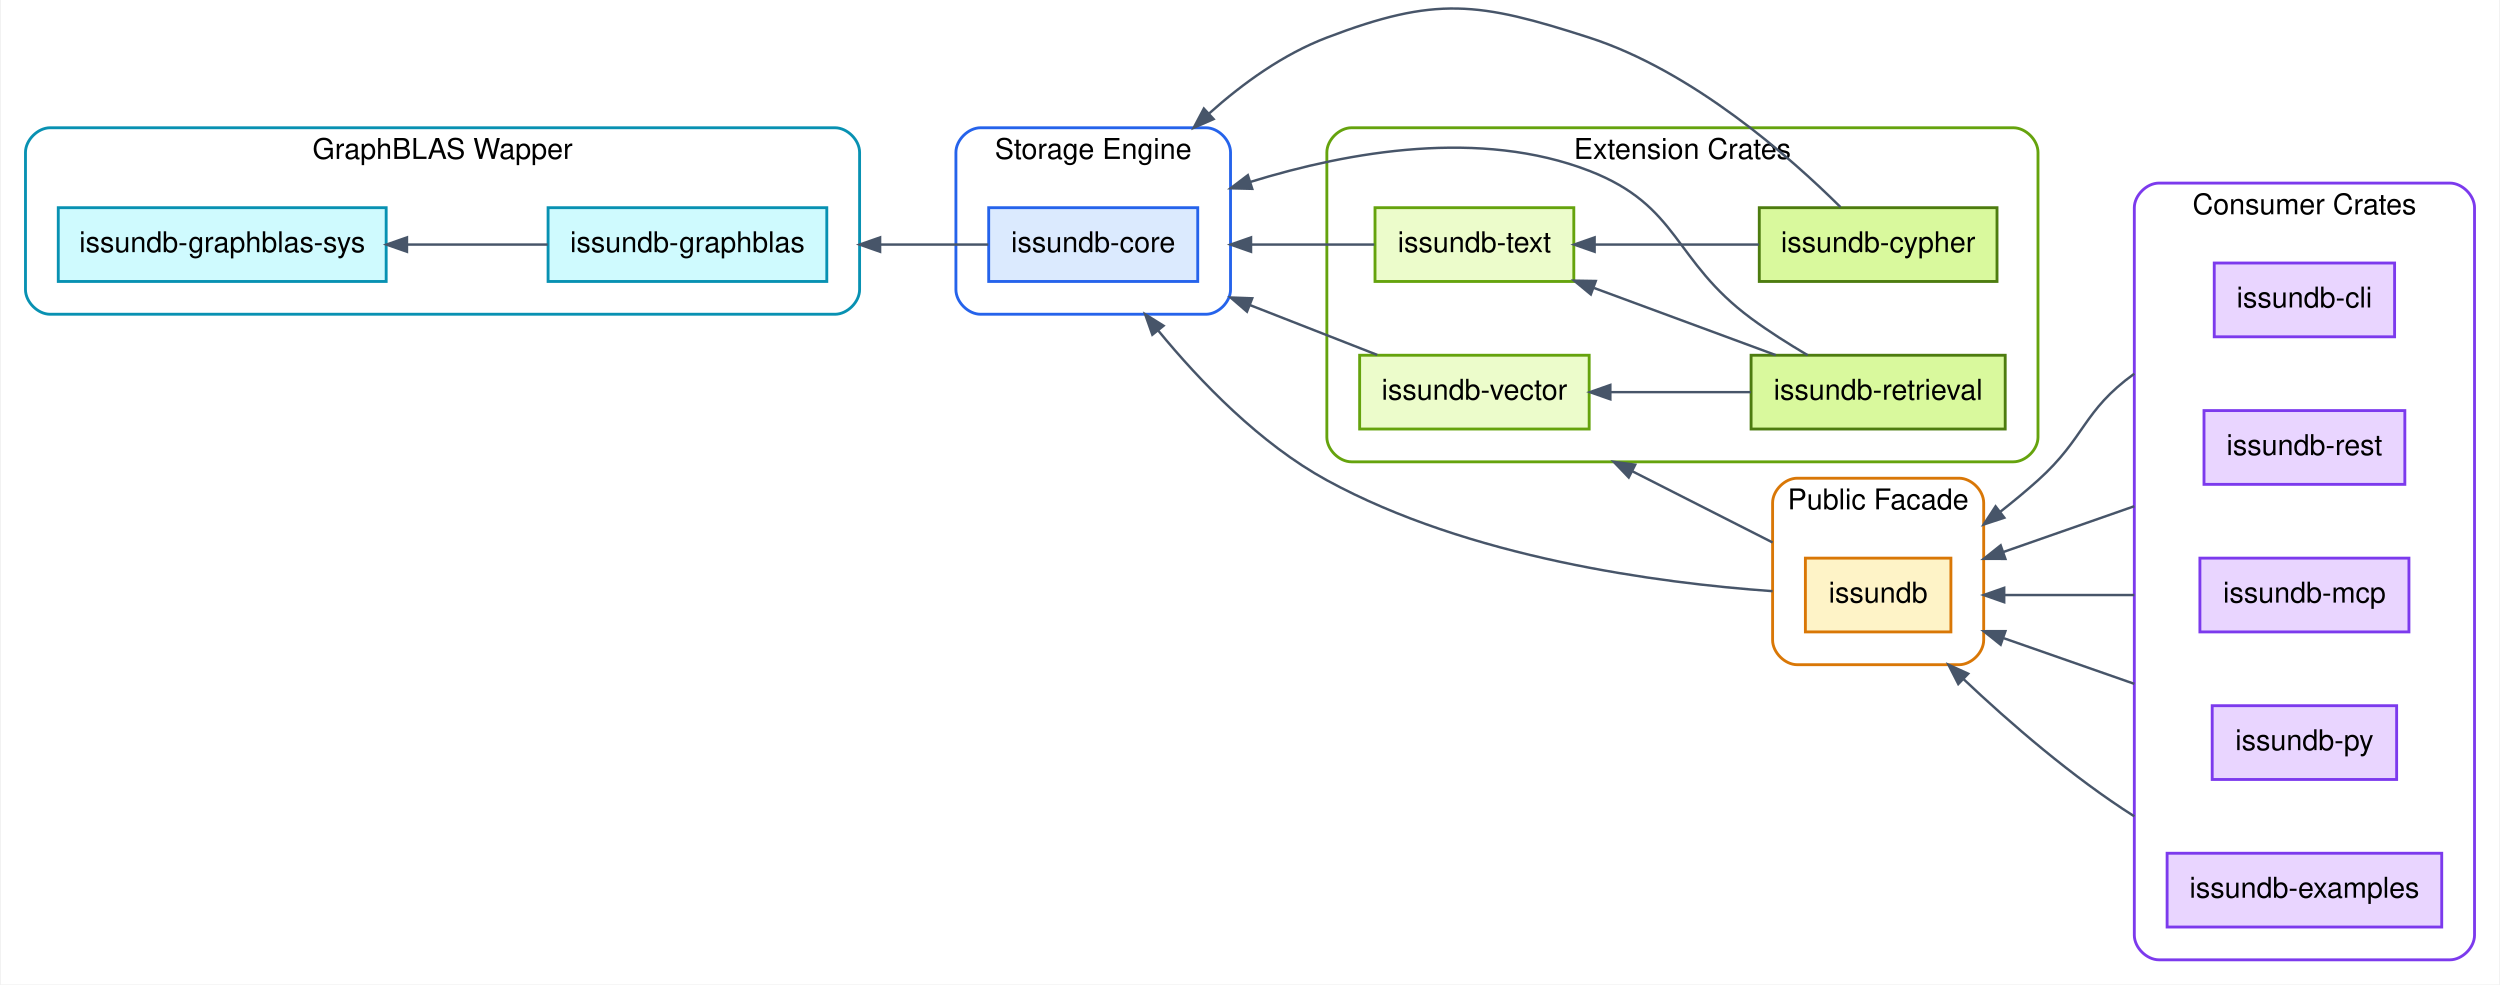
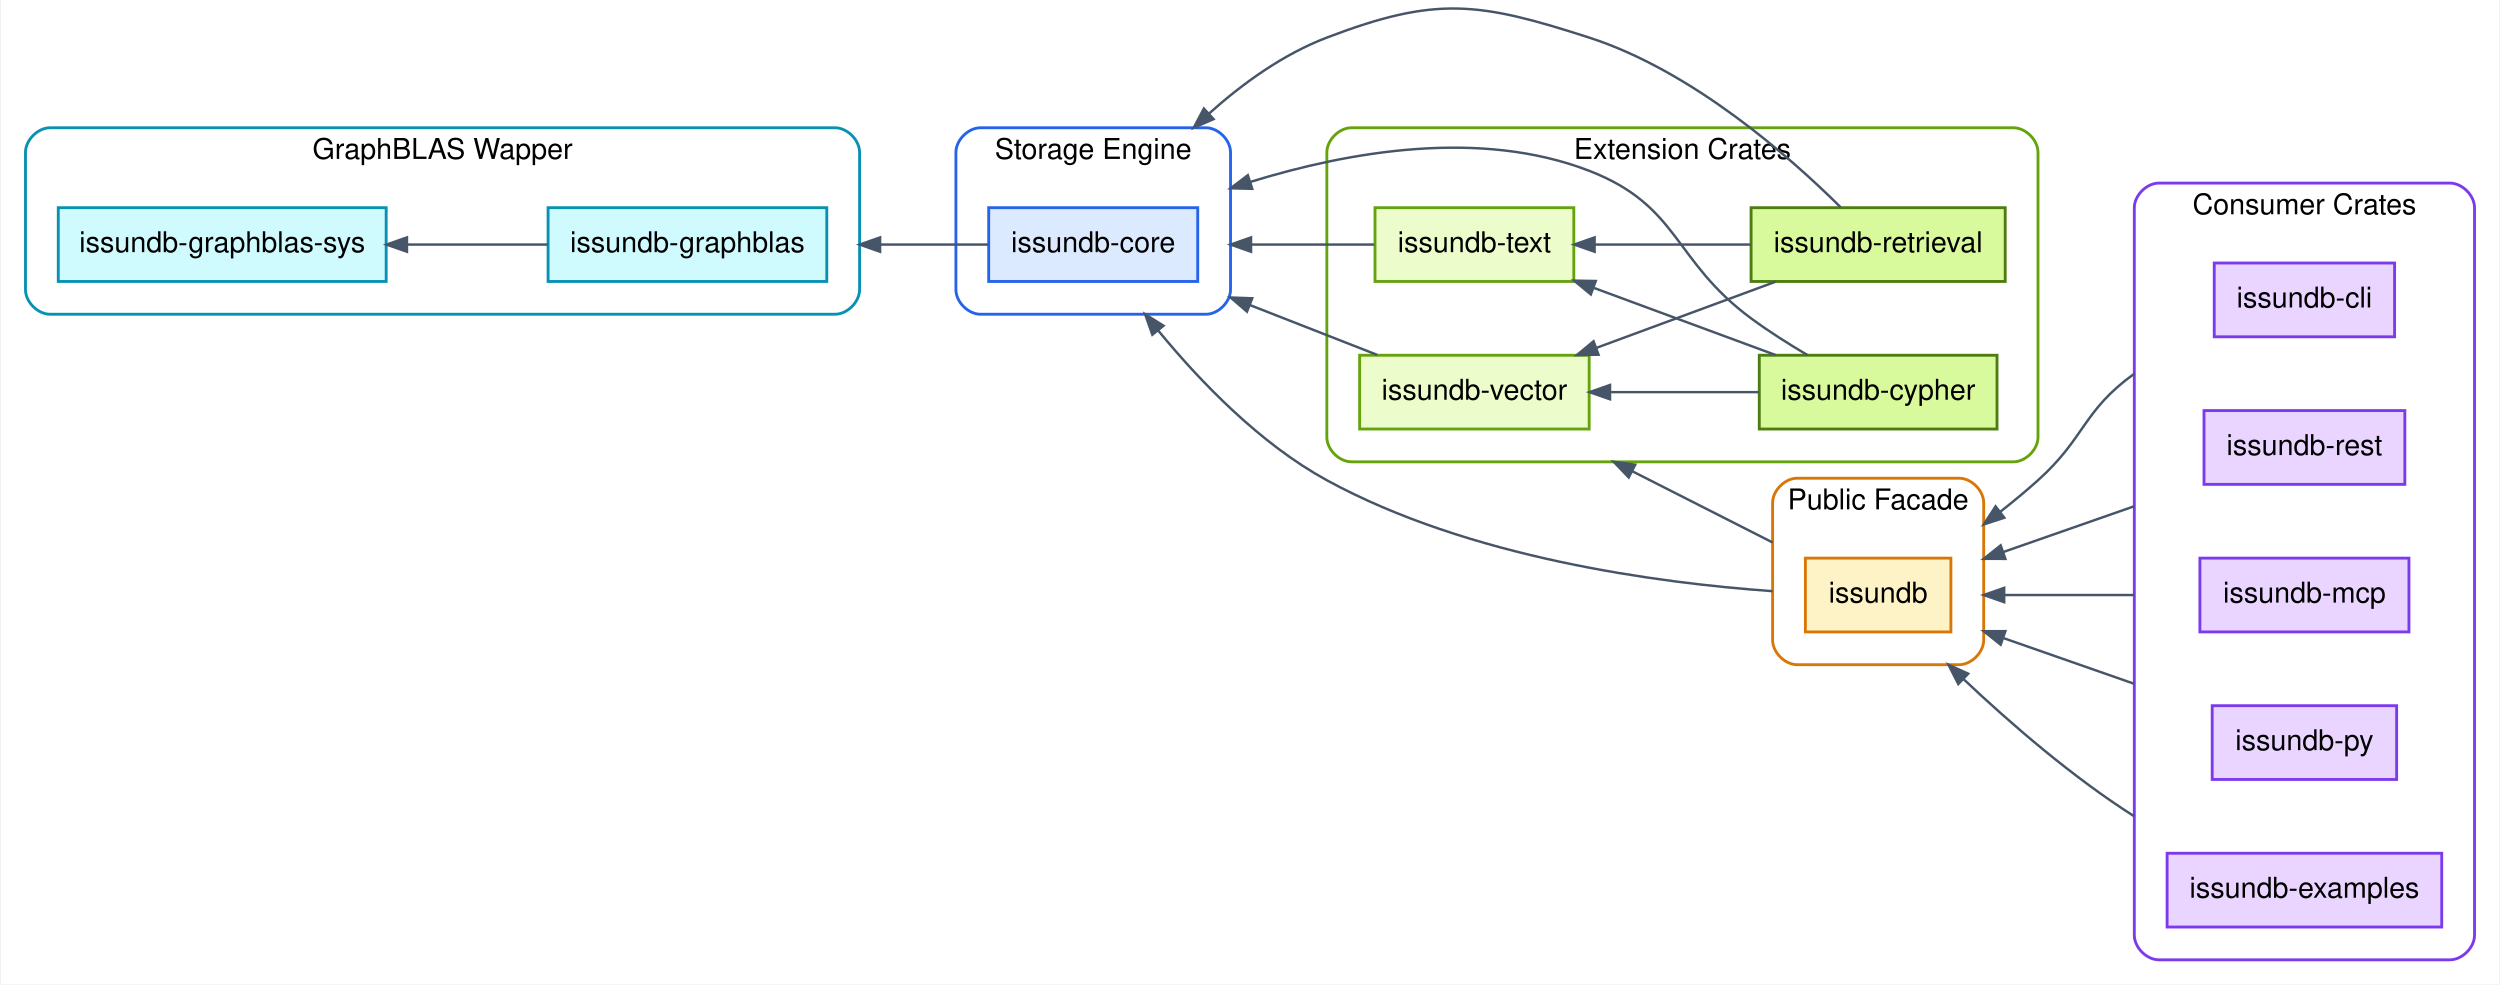
<svg xmlns="http://www.w3.org/2000/svg" width="1219pt" height="480pt" viewBox="0.00 0.00 1219.00 480.34">
  <g id="graph0" class="graph" transform="scale(1 1) rotate(0) translate(4 476.34)">
    <polygon fill="white" stroke="transparent" points="-4,4 -4,-476.34 1215,-476.34 1215,4 -4,4" />
    <g id="clust1" class="cluster">
      <path fill="white" stroke="#0891b2" stroke-width="1.4" d="M20,-323C20,-323 403,-323 403,-323 409,-323 415,-329 415,-335 415,-335 415,-402 415,-402 415,-408 409,-414 403,-414 403,-414 20,-414 20,-414 14,-414 8,-408 8,-402 8,-402 8,-335 8,-335 8,-329 14,-323 20,-323" />
      <text text-anchor="middle" x="211.5" y="-398.8" font-family="Helvetica,Arial,sans-serif" font-size="14.00">GraphBLAS Wapper</text>
    </g>
    <g id="clust2" class="cluster">
      <path fill="white" stroke="#2563eb" stroke-width="1.4" d="M474,-323C474,-323 584,-323 584,-323 590,-323 596,-329 596,-335 596,-335 596,-402 596,-402 596,-408 590,-414 584,-414 584,-414 474,-414 474,-414 468,-414 462,-408 462,-402 462,-402 462,-335 462,-335 462,-329 468,-323 474,-323" />
      <text text-anchor="middle" x="529" y="-398.8" font-family="Helvetica,Arial,sans-serif" font-size="14.00">Storage Engine</text>
    </g>
    <g id="clust3" class="cluster">
      <path fill="white" stroke="#65a30d" stroke-width="1.4" d="M655,-251C655,-251 978,-251 978,-251 984,-251 990,-257 990,-263 990,-263 990,-402 990,-402 990,-408 984,-414 978,-414 978,-414 655,-414 655,-414 649,-414 643,-408 643,-402 643,-402 643,-263 643,-263 643,-257 649,-251 655,-251" />
      <text text-anchor="middle" x="816.5" y="-398.8" font-family="Helvetica,Arial,sans-serif" font-size="14.00">Extension Crates</text>
    </g>
    <g id="clust4" class="cluster">
      <path fill="white" stroke="#d97706" stroke-width="1.4" d="M872.5,-152C872.5,-152 951.5,-152 951.5,-152 957.5,-152 963.5,-158 963.5,-164 963.5,-164 963.5,-231 963.5,-231 963.5,-237 957.5,-243 951.5,-243 951.5,-243 872.5,-243 872.5,-243 866.5,-243 860.5,-237 860.5,-231 860.5,-231 860.5,-164 860.5,-164 860.5,-158 866.5,-152 872.5,-152" />
      <text text-anchor="middle" x="912" y="-227.8" font-family="Helvetica,Arial,sans-serif" font-size="14.00">Public Facade</text>
    </g>
    <g id="clust5" class="cluster">
      <path fill="white" stroke="#7c3aed" stroke-width="1.4" d="M1049,-8C1049,-8 1191,-8 1191,-8 1197,-8 1203,-14 1203,-20 1203,-20 1203,-375 1203,-375 1203,-381 1197,-387 1191,-387 1191,-387 1049,-387 1049,-387 1043,-387 1037,-381 1037,-375 1037,-375 1037,-20 1037,-20 1037,-14 1043,-8 1049,-8" />
      <text text-anchor="middle" x="1120" y="-371.8" font-family="Helvetica,Arial,sans-serif" font-size="14.00">Consumer Crates</text>
    </g>
    <g id="node1" class="node">
      <polygon fill="#cffafe" stroke="#0891b2" stroke-width="1.4" points="184,-375 24,-375 24,-339 184,-339 184,-375" />
      <text text-anchor="middle" x="104" y="-353.3" font-family="Helvetica,Arial,sans-serif" font-size="14.00">issundb-graphblas-sys</text>
    </g>
    <g id="node2" class="node">
      <polygon fill="#cffafe" stroke="#0891b2" stroke-width="1.4" points="399,-375 263,-375 263,-339 399,-339 399,-375" />
      <text text-anchor="middle" x="331" y="-353.3" font-family="Helvetica,Arial,sans-serif" font-size="14.00">issundb-graphblas</text>
    </g>
    <g id="edge1" class="edge">
      <path fill="none" stroke="#475569" stroke-width="1.2" d="M262.8,-357C241.25,-357 217.05,-357 194.19,-357" />
      <polygon fill="#475569" stroke="#475569" stroke-width="1.2" points="194.14,-353.5 184.14,-357 194.14,-360.5 194.14,-353.5" />
    </g>
    <g id="node3" class="node">
      <polygon fill="#dbeafe" stroke="#2563eb" stroke-width="1.4" points="580,-375 478,-375 478,-339 580,-339 580,-375" />
      <text text-anchor="middle" x="529" y="-353.3" font-family="Helvetica,Arial,sans-serif" font-size="14.00">issundb-core</text>
    </g>
    <g id="edge2" class="edge">
      <path fill="none" stroke="#475569" stroke-width="1.2" d="M477.78,-357C461.65,-357 443.24,-357 425.06,-357" />
      <polygon fill="#475569" stroke="#475569" stroke-width="1.2" points="425,-353.5 415,-357 425,-360.5 425,-353.5" />
    </g>
    <g id="node4" class="node">
      <polygon fill="#ecfccb" stroke="#65a30d" stroke-width="1.4" points="771,-303 659,-303 659,-267 771,-267 771,-303" />
      <text text-anchor="middle" x="715" y="-281.3" font-family="Helvetica,Arial,sans-serif" font-size="14.00">issundb-vector</text>
    </g>
    <g id="edge3" class="edge">
      <path fill="none" stroke="#475569" stroke-width="1.2" d="M667.57,-303.17C648.77,-310.53 626.57,-319.21 605.55,-327.44" />
      <polygon fill="#475569" stroke="#475569" stroke-width="1.2" points="604.03,-324.27 596,-331.18 606.58,-330.79 604.03,-324.27" />
    </g>
    <g id="node5" class="node">
      <polygon fill="#ecfccb" stroke="#65a30d" stroke-width="1.4" points="763.5,-375 666.5,-375 666.5,-339 763.5,-339 763.5,-375" />
      <text text-anchor="middle" x="715" y="-353.3" font-family="Helvetica,Arial,sans-serif" font-size="14.00">issundb-text</text>
    </g>
    <g id="edge4" class="edge">
      <path fill="none" stroke="#475569" stroke-width="1.2" d="M666.14,-357C647.83,-357 626.48,-357 606.18,-357" />
      <polygon fill="#475569" stroke="#475569" stroke-width="1.2" points="606,-353.5 596,-357 606,-360.5 606,-353.5" />
    </g>
    <g id="node6" class="node">
-       <polygon fill="#d9f99d" stroke="#4d7c0f" stroke-width="1.4" points="974,-303 850,-303 850,-267 974,-267 974,-303" />
-       <text text-anchor="middle" x="912" y="-281.3" font-family="Helvetica,Arial,sans-serif" font-size="14.00">issundb-retrieval</text>
+       <polygon fill="#d9f99d" stroke="#4d7c0f" stroke-width="1.4" points="974,-375 850,-375 850,-339 974,-339 974,-375" />
+       <text text-anchor="middle" x="912" y="-353.3" font-family="Helvetica,Arial,sans-serif" font-size="14.00">issundb-retrieval</text>
    </g>
    <g id="edge5" class="edge">
+       <path fill="none" stroke="#475569" stroke-width="1.2" d="M893.65,-375.26C869.08,-399.65 821.48,-441.69 771,-458 716.87,-475.49 696.15,-478.29 643,-458 621.94,-449.96 602.32,-435.99 585.54,-420.96" />
+       <polygon fill="#475569" stroke="#475569" stroke-width="1.2" points="587.74,-418.23 578.03,-414 582.98,-423.37 587.74,-418.23" />
+     </g>
+     <g id="edge6" class="edge">
+       <path fill="none" stroke="#475569" stroke-width="1.2" d="M862.04,-338.92C835.5,-329.12 802.52,-316.95 774.61,-306.64" />
+       <polygon fill="#475569" stroke="#475569" stroke-width="1.2" points="775.57,-303.26 764.98,-303.08 773.14,-309.83 775.57,-303.26" />
+     </g>
+     <g id="edge7" class="edge">
+       <path fill="none" stroke="#475569" stroke-width="1.2" d="M849.84,-357C825.5,-357 797.64,-357 773.66,-357" />
+       <polygon fill="#475569" stroke="#475569" stroke-width="1.2" points="773.65,-353.5 763.65,-357 773.65,-360.5 773.65,-353.5" />
+     </g>
+     <g id="node7" class="node">
+       <polygon fill="#d9f99d" stroke="#4d7c0f" stroke-width="1.4" points="970,-303 854,-303 854,-267 970,-267 970,-303" />
+       <text text-anchor="middle" x="912" y="-281.3" font-family="Helvetica,Arial,sans-serif" font-size="14.00">issundb-cypher</text>
+     </g>
+     <g id="edge8" class="edge">
      <path fill="none" stroke="#475569" stroke-width="1.2" d="M877.6,-303.04C868.41,-308.45 858.61,-314.64 850,-321 811.79,-349.22 815.3,-375.84 771,-393 718.07,-413.5 654.41,-402.62 605.82,-387.62" />
      <polygon fill="#475569" stroke="#475569" stroke-width="1.2" points="606.59,-384.2 596,-384.47 604.45,-390.86 606.59,-384.2" />
    </g>
-     <g id="edge6" class="edge">
-       <path fill="none" stroke="#475569" stroke-width="1.2" d="M849.84,-285C828.14,-285 803.64,-285 781.6,-285" />
-       <polygon fill="#475569" stroke="#475569" stroke-width="1.2" points="781.32,-281.5 771.32,-285 781.32,-288.5 781.32,-281.5" />
+     <g id="edge10" class="edge">
+       <path fill="none" stroke="#475569" stroke-width="1.2" d="M853.81,-285C831.1,-285 804.85,-285 781.39,-285" />
+       <polygon fill="#475569" stroke="#475569" stroke-width="1.2" points="781.17,-281.5 771.17,-285 781.17,-288.5 781.17,-281.5" />
    </g>
-     <g id="edge7" class="edge">
+     <g id="edge9" class="edge">
      <path fill="none" stroke="#475569" stroke-width="1.2" d="M862.04,-303.08C835.1,-313.02 801.51,-325.43 773.34,-335.83" />
      <polygon fill="#475569" stroke="#475569" stroke-width="1.2" points="771.8,-332.67 763.63,-339.41 774.22,-339.23 771.8,-332.67" />
-     </g>
-     <g id="node7" class="node">
-       <polygon fill="#d9f99d" stroke="#4d7c0f" stroke-width="1.4" points="970,-375 854,-375 854,-339 970,-339 970,-375" />
-       <text text-anchor="middle" x="912" y="-353.3" font-family="Helvetica,Arial,sans-serif" font-size="14.00">issundb-cypher</text>
-     </g>
-     <g id="edge8" class="edge">
-       <path fill="none" stroke="#475569" stroke-width="1.2" d="M893.65,-375.26C869.08,-399.65 821.48,-441.69 771,-458 716.87,-475.49 696.15,-478.29 643,-458 621.94,-449.96 602.32,-435.99 585.54,-420.96" />
-       <polygon fill="#475569" stroke="#475569" stroke-width="1.2" points="587.74,-418.23 578.03,-414 582.98,-423.37 587.74,-418.23" />
-     </g>
-     <g id="edge9" class="edge">
-       <path fill="none" stroke="#475569" stroke-width="1.2" d="M853.81,-357C828.62,-357 799.08,-357 773.82,-357" />
-       <polygon fill="#475569" stroke="#475569" stroke-width="1.2" points="773.65,-353.5 763.65,-357 773.65,-360.5 773.65,-353.5" />
    </g>
    <g id="node8" class="node">
      <polygon fill="#fef3c7" stroke="#d97706" stroke-width="1.4" points="947.5,-204 876.5,-204 876.5,-168 947.5,-168 947.5,-204" />
      <text text-anchor="middle" x="912" y="-182.3" font-family="Helvetica,Arial,sans-serif" font-size="14.00">issundb</text>
    </g>
-     <g id="edge10" class="edge">
+     <g id="edge11" class="edge">
      <path fill="none" stroke="#475569" stroke-width="1.2" d="M860.5,-187.88C804.27,-191.86 712.2,-204.19 643,-242 610.39,-259.82 581.22,-290.08 560.68,-315.09" />
      <polygon fill="#475569" stroke="#475569" stroke-width="1.2" points="557.86,-313.01 554.33,-323 563.32,-317.4 557.86,-313.01" />
    </g>
-     <g id="edge11" class="edge">
+     <g id="edge12" class="edge">
      <path fill="none" stroke="#475569" stroke-width="1.2" d="M860.5,-211.64C839.6,-222.25 814.9,-234.79 791.89,-246.47" />
      <polygon fill="#475569" stroke="#475569" stroke-width="1.2" points="790.3,-243.35 782.97,-251 793.47,-249.6 790.3,-243.35" />
    </g>
    <g id="node9" class="node">
      <polygon fill="#e9d5ff" stroke="#7c3aed" stroke-width="1.4" points="1164,-348 1076,-348 1076,-312 1164,-312 1164,-348" />
      <text text-anchor="middle" x="1120" y="-326.3" font-family="Helvetica,Arial,sans-serif" font-size="14.00">issundb-cli</text>
    </g>
-     <g id="edge12" class="edge">
+     <g id="edge13" class="edge">
      <path fill="none" stroke="#475569" stroke-width="1.2" d="M1037,-294C1011.73,-275.78 1013.17,-262.83 990,-242 984.21,-236.8 977.95,-231.62 971.59,-226.62" />
      <polygon fill="#475569" stroke="#475569" stroke-width="1.2" points="973.56,-223.72 963.5,-220.41 969.3,-229.28 973.56,-223.72" />
    </g>
    <g id="node10" class="node">
      <polygon fill="#e9d5ff" stroke="#7c3aed" stroke-width="1.4" points="1169,-276 1071,-276 1071,-240 1169,-240 1169,-276" />
      <text text-anchor="middle" x="1120" y="-254.3" font-family="Helvetica,Arial,sans-serif" font-size="14.00">issundb-rest</text>
    </g>
-     <g id="edge13" class="edge">
+     <g id="edge14" class="edge">
      <path fill="none" stroke="#475569" stroke-width="1.2" d="M1037,-229.34C1015.61,-221.86 992.96,-213.95 972.95,-206.95" />
      <polygon fill="#475569" stroke="#475569" stroke-width="1.2" points="974.09,-203.64 963.5,-203.65 971.78,-210.25 974.09,-203.64" />
    </g>
    <g id="node11" class="node">
      <polygon fill="#e9d5ff" stroke="#7c3aed" stroke-width="1.4" points="1171,-204 1069,-204 1069,-168 1171,-168 1171,-204" />
      <text text-anchor="middle" x="1120" y="-182.3" font-family="Helvetica,Arial,sans-serif" font-size="14.00">issundb-mcp</text>
    </g>
-     <g id="edge14" class="edge">
+     <g id="edge15" class="edge">
      <path fill="none" stroke="#475569" stroke-width="1.2" d="M1037,-186C1015.82,-186 993.4,-186 973.53,-186" />
      <polygon fill="#475569" stroke="#475569" stroke-width="1.2" points="973.5,-182.5 963.5,-186 973.5,-189.5 973.5,-182.5" />
    </g>
    <g id="node12" class="node">
      <polygon fill="#e9d5ff" stroke="#7c3aed" stroke-width="1.4" points="1165,-132 1075,-132 1075,-96 1165,-96 1165,-132" />
      <text text-anchor="middle" x="1120" y="-110.3" font-family="Helvetica,Arial,sans-serif" font-size="14.00">issundb-py</text>
    </g>
-     <g id="edge15" class="edge">
+     <g id="edge16" class="edge">
      <path fill="none" stroke="#475569" stroke-width="1.2" d="M1037,-142.66C1015.75,-150.09 993.25,-157.95 973.34,-164.91" />
      <polygon fill="#475569" stroke="#475569" stroke-width="1.2" points="971.78,-161.75 963.5,-168.35 974.09,-168.36 971.78,-161.75" />
    </g>
    <g id="node13" class="node">
      <polygon fill="#e9d5ff" stroke="#7c3aed" stroke-width="1.4" points="1187,-60 1053,-60 1053,-24 1187,-24 1187,-60" />
      <text text-anchor="middle" x="1120" y="-38.3" font-family="Helvetica,Arial,sans-serif" font-size="14.00">issundb-examples</text>
    </g>
-     <g id="edge16" class="edge">
+     <g id="edge17" class="edge">
      <path fill="none" stroke="#475569" stroke-width="1.2" d="M1037,-78C1006.87,-97.1 976.61,-123.29 953.53,-145.09" />
      <polygon fill="#475569" stroke="#475569" stroke-width="1.2" points="951.11,-142.56 946.3,-152 955.94,-147.62 951.11,-142.56" />
    </g>
  </g>
</svg>
